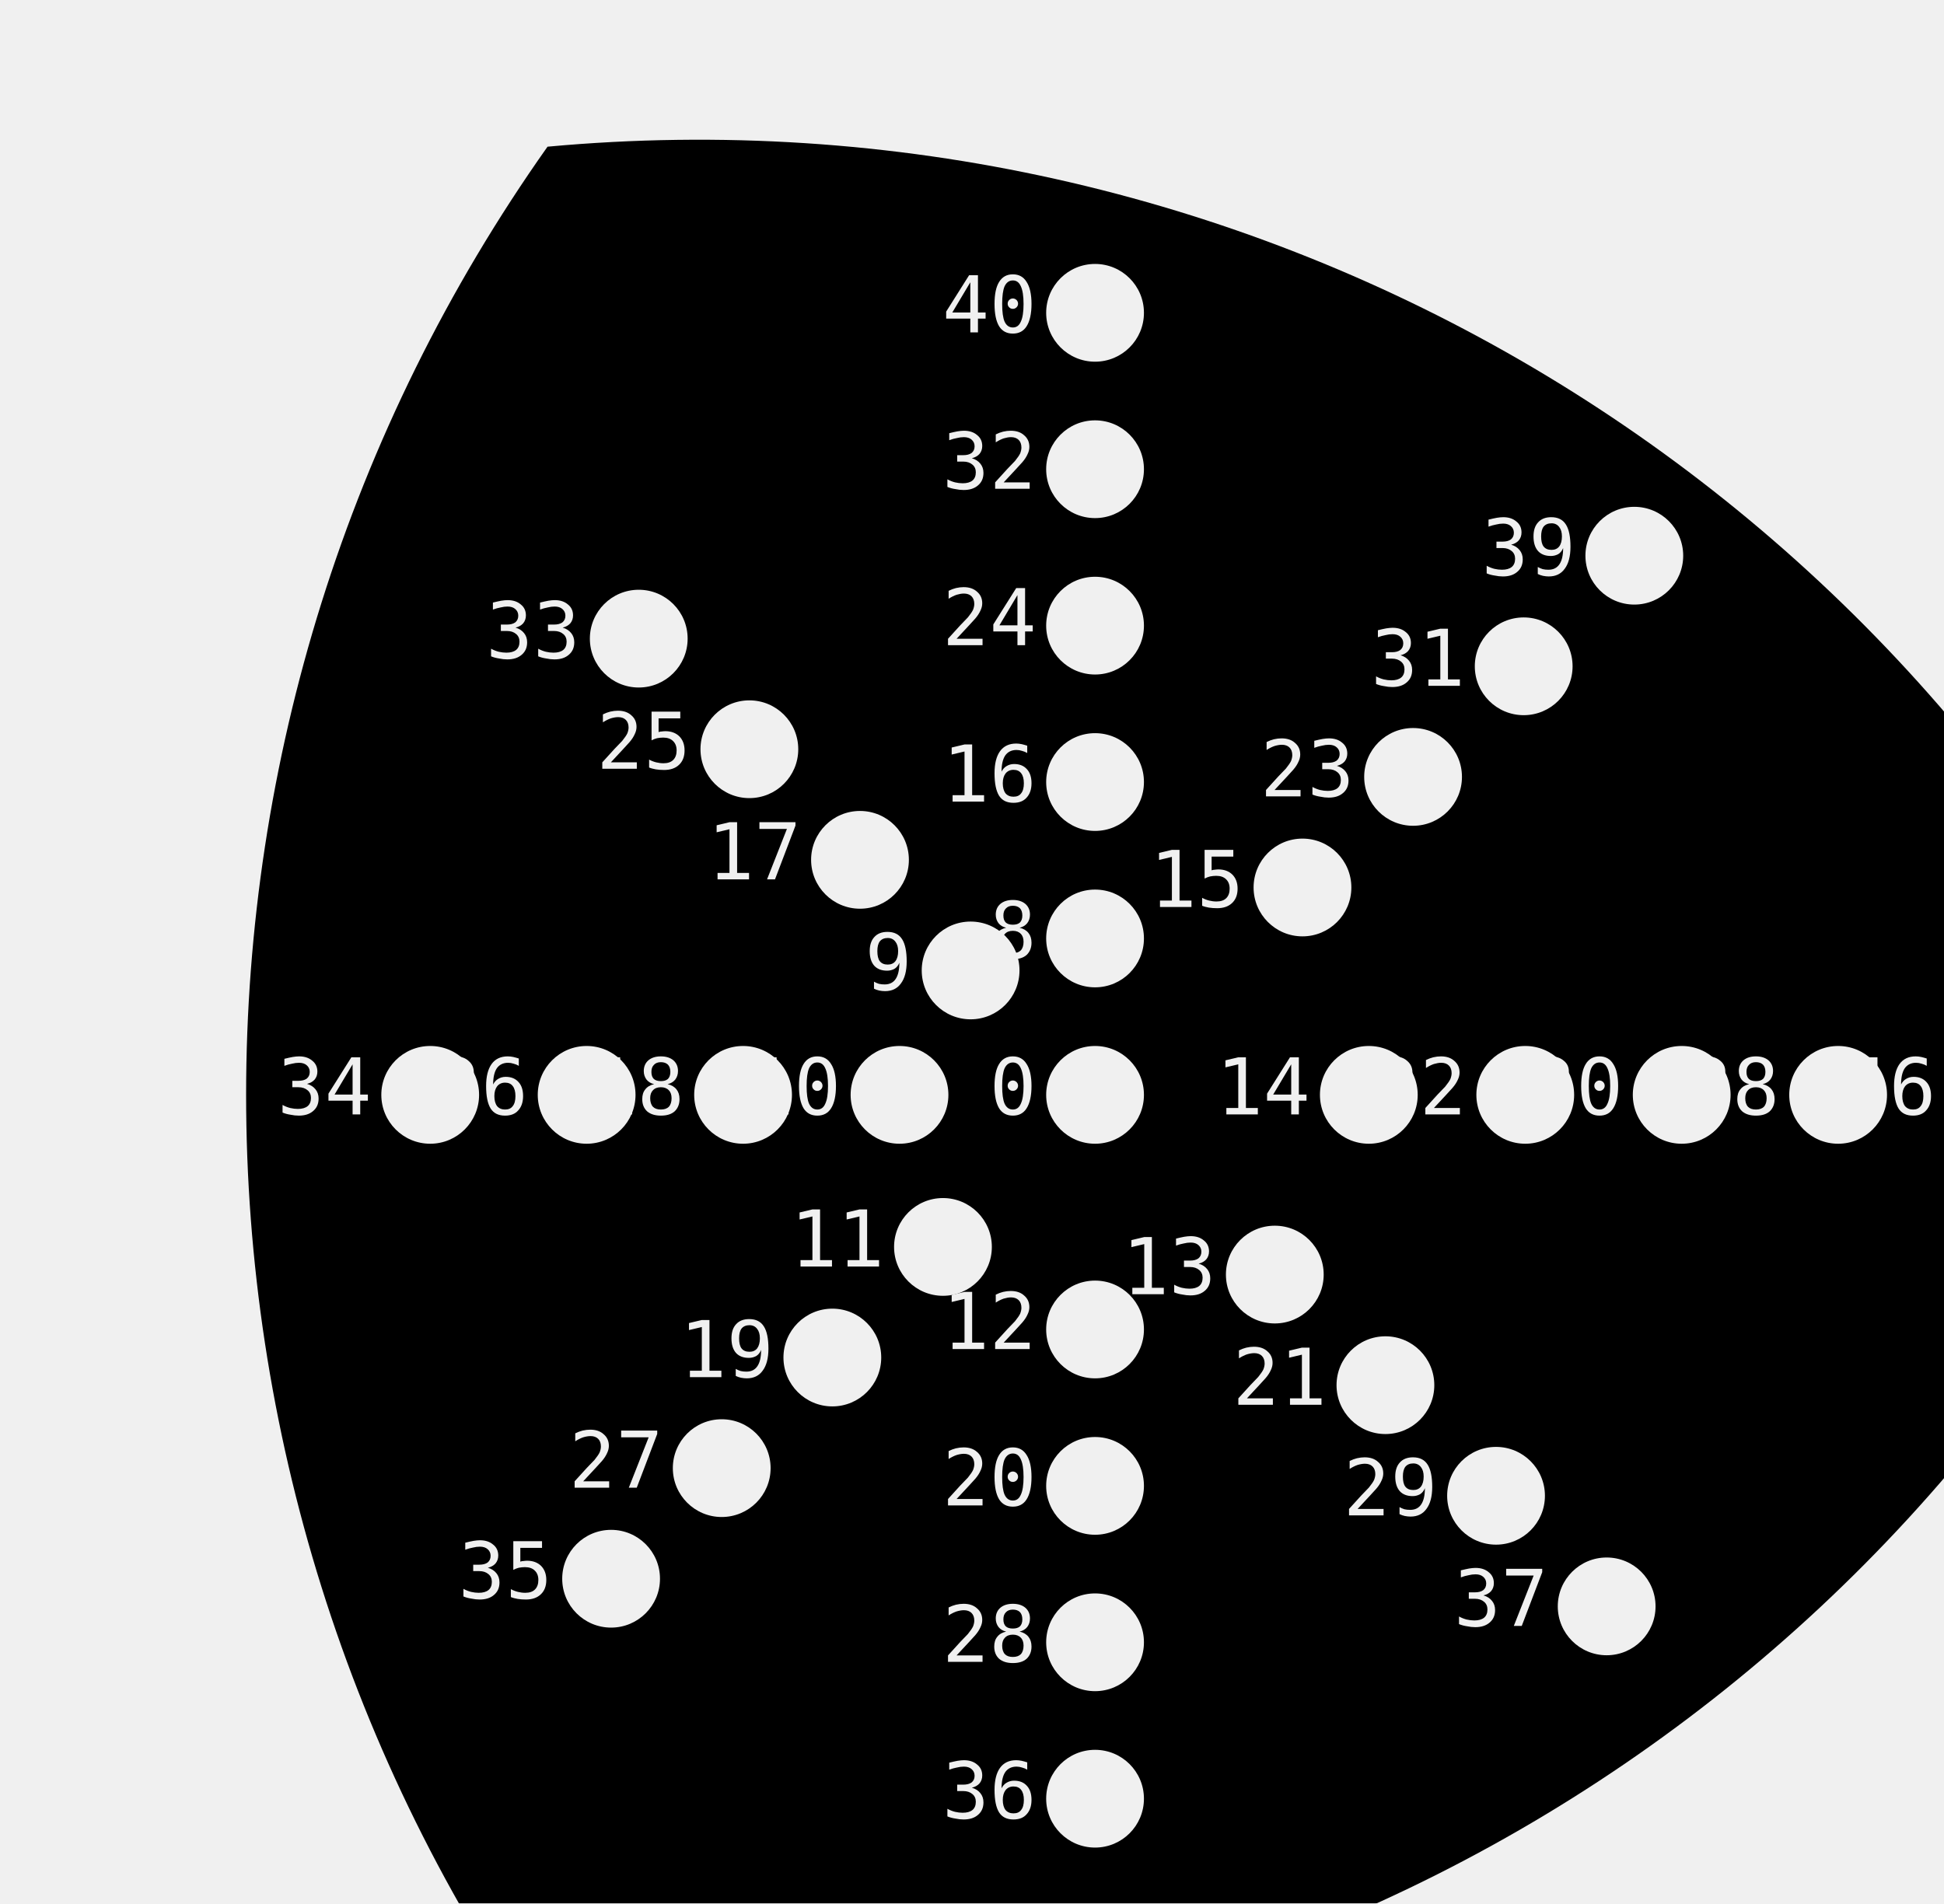
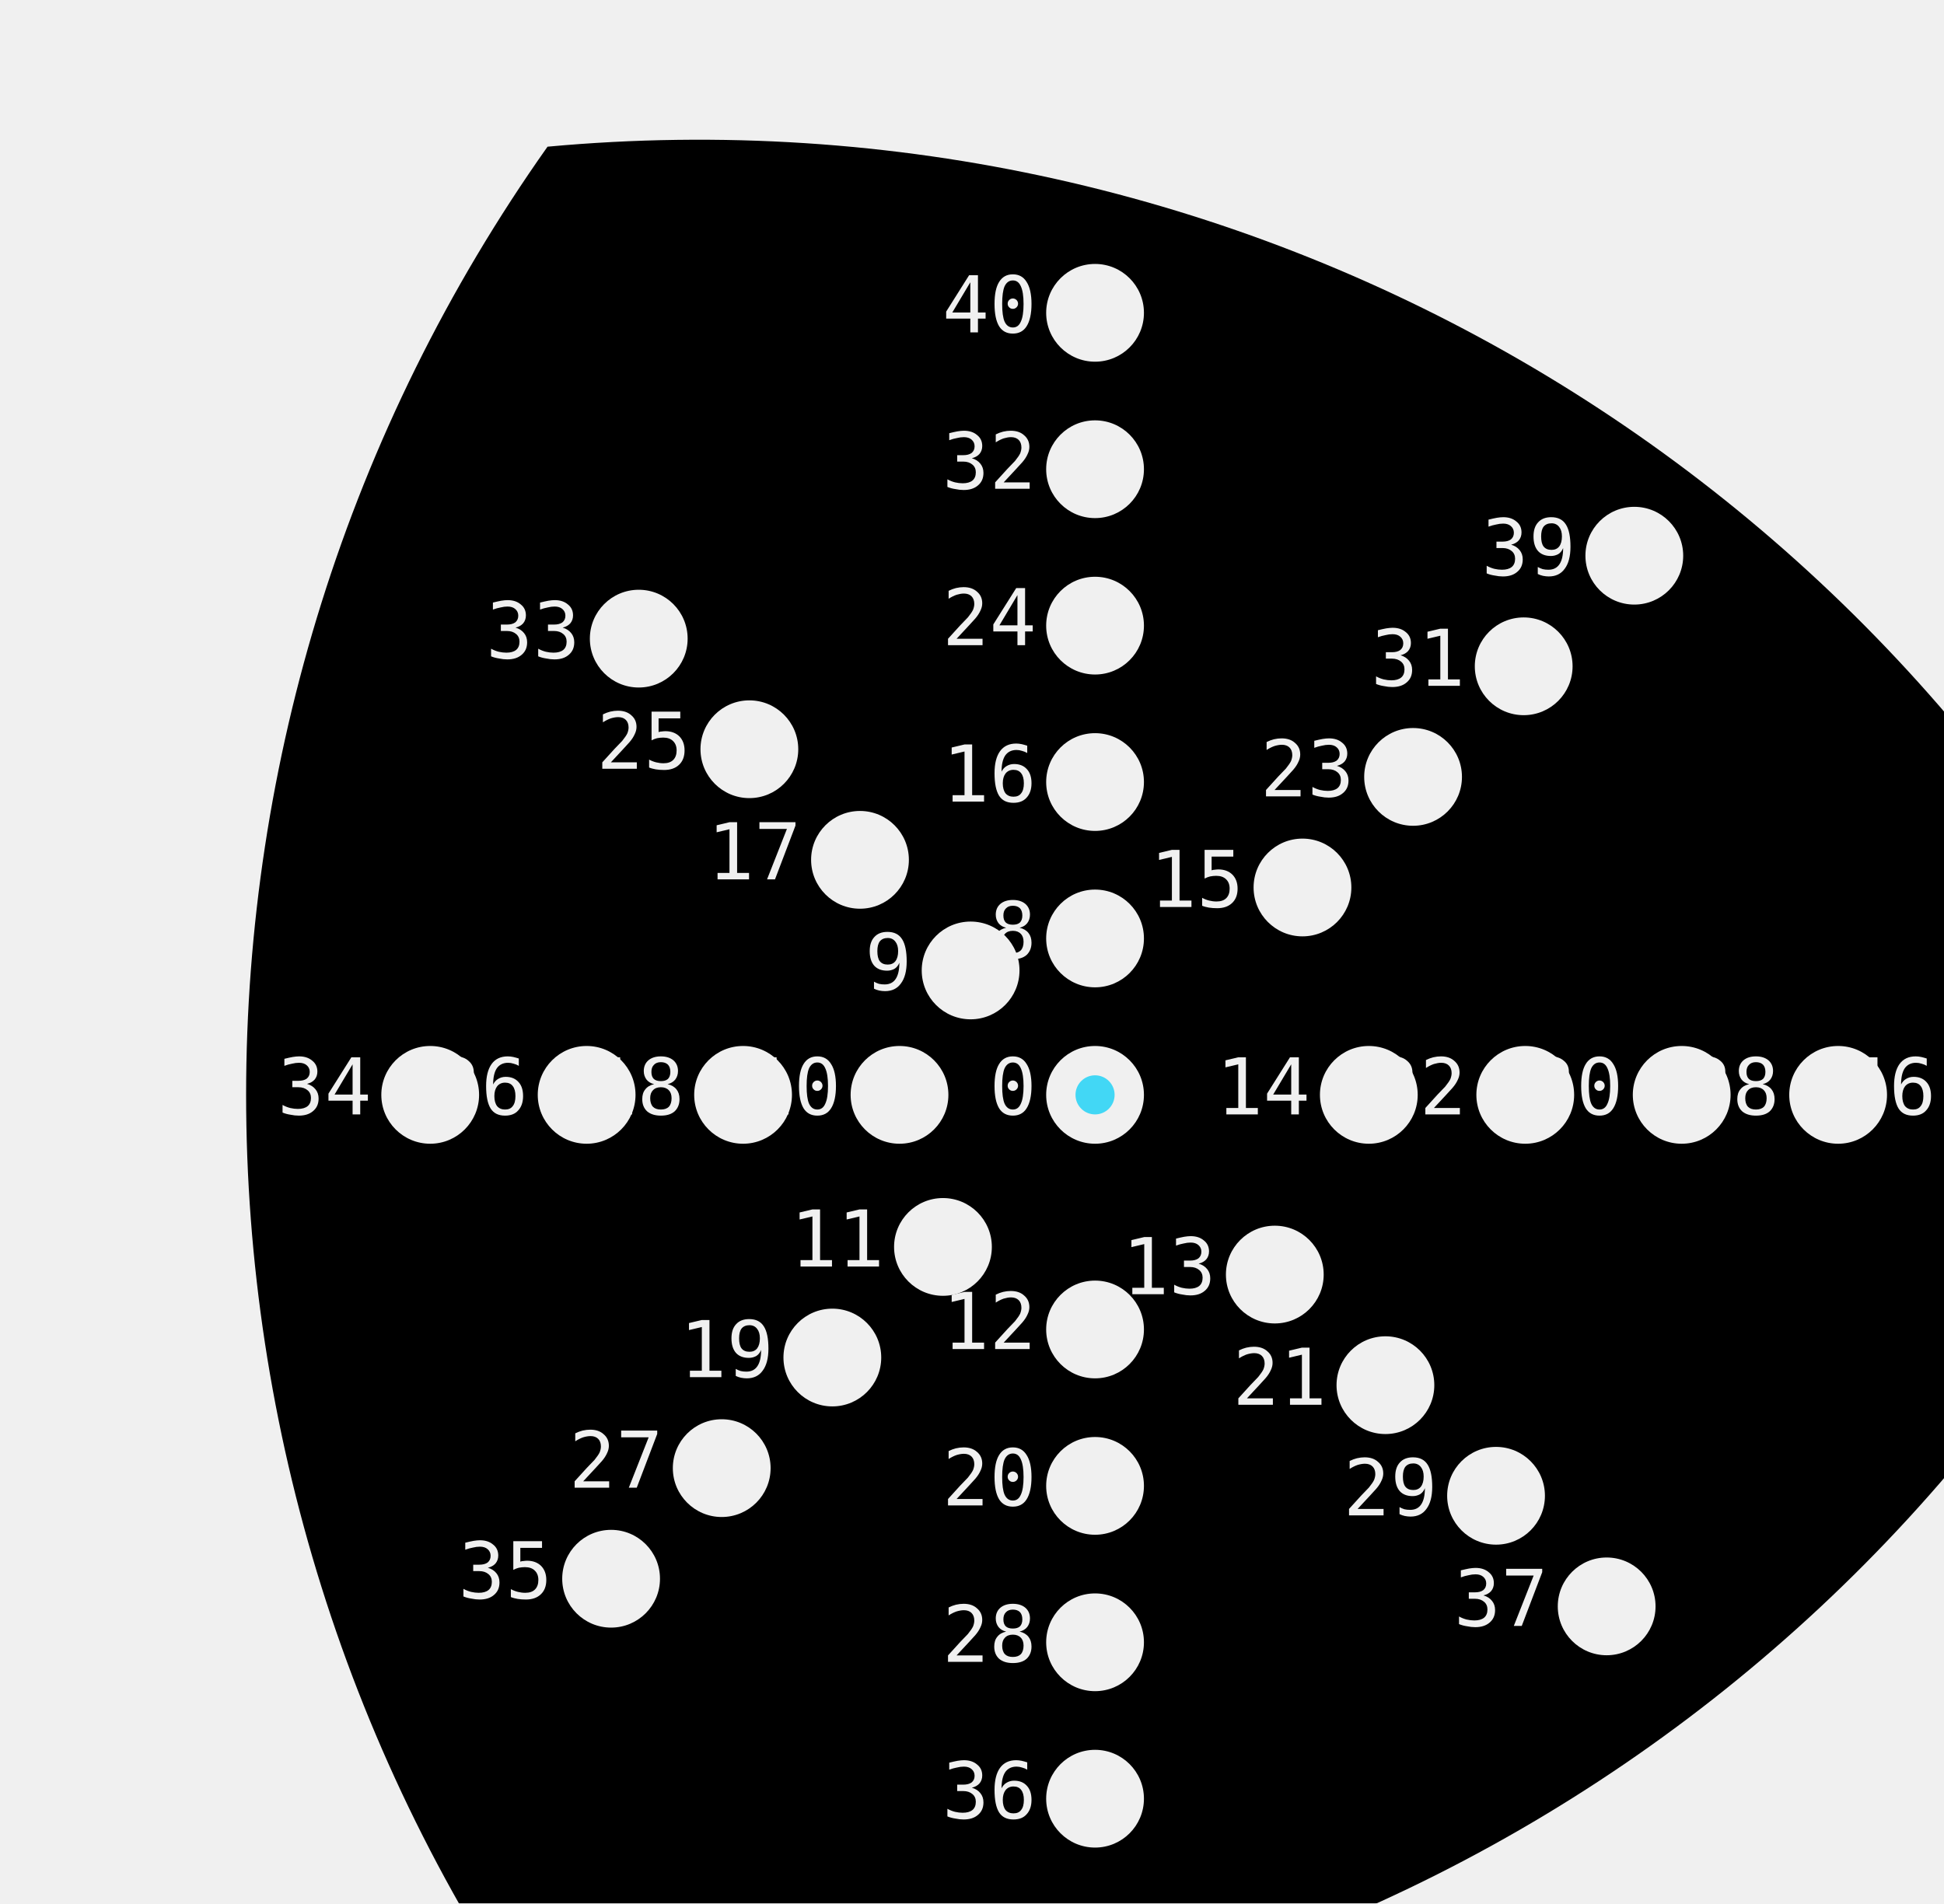
<svg xmlns="http://www.w3.org/2000/svg" xmlns:ns1="http://nathanfriend.io/inspiral">
  <g>
    <style>
      text {
        font-family: monospace;
        font-size: 4px;
      }
    </style>
    <mask id="holes">
      <rect width="100%" height="100%" fill="white" />
      <circle cx="56" cy="56" r="2.5" ns1:hole-name="0" ns1:hole-text-position-angle="0" ns1:hole-text-rotation-angle="0" />
      <text x="53" y="57" text-anchor="end">0</text>
      <circle cx="56" cy="48" r="2.5" ns1:hole-name="8" ns1:hole-text-position-angle="2.3415926535897933" ns1:hole-text-rotation-angle="-0.7" />
      <text x="53" y="49" text-anchor="end">8</text>
      <circle cx="56" cy="40" r="2.5" ns1:hole-name="16" ns1:hole-text-position-angle="2.741592653589793" ns1:hole-text-rotation-angle="0" />
      <text x="53" y="41" text-anchor="end">16</text>
      <circle cx="56" cy="32" r="2.5" ns1:hole-name="24" ns1:hole-text-position-angle="3.141592653589793" ns1:hole-text-rotation-angle="0" />
      <text x="53" y="33" text-anchor="end">24</text>
      <circle cx="56" cy="24" r="2.5" ns1:hole-name="32" ns1:hole-text-position-angle="3.141592653589793" ns1:hole-text-rotation-angle="0" />
      <text x="53" y="25" text-anchor="end">32</text>
      <circle cx="56" cy="16" r="2.5" ns1:hole-name="40" ns1:hole-text-position-angle="3.141592653589793" ns1:hole-text-rotation-angle="0" />
      <text x="53" y="17" text-anchor="end">40</text>
      <circle cx="49.636" cy="49.636" r="2.5" ns1:hole-name="9" ns1:hole-text-position-angle="3.1269908169872416" ns1:hole-text-rotation-angle="-1.4853981633974482" />
      <text x="46.636" y="50.636" text-anchor="end">9</text>
      <circle cx="43.979" cy="43.979" r="2.5" ns1:hole-name="17" ns1:hole-text-position-angle="3.5269908169872415" ns1:hole-text-rotation-angle="-0.7853981633974483" />
      <text x="40.979" y="44.979" text-anchor="end">17</text>
      <circle cx="38.322" cy="38.322" r="2.5" ns1:hole-name="25" ns1:hole-text-position-angle="3.9269908169872414" ns1:hole-text-rotation-angle="-0.7853981633974483" />
      <text x="35.322" y="39.322" text-anchor="end">25</text>
      <circle cx="32.665" cy="32.665" r="2.5" ns1:hole-name="33" ns1:hole-text-position-angle="3.9269908169872414" ns1:hole-text-rotation-angle="-0.7853981633974483" />
      <text x="29.665" y="33.665" text-anchor="end">33</text>
      <circle cx="46" cy="56" r="2.5" ns1:hole-name="10" ns1:hole-text-position-angle="4.312388980384689" ns1:hole-text-rotation-angle="-1.5707963267948966" />
      <text x="43" y="57" text-anchor="end">10</text>
      <circle cx="38" cy="56" r="2.5" ns1:hole-name="18" ns1:hole-text-position-angle="4.71238898038469" ns1:hole-text-rotation-angle="-1.5707963267948966" />
      <text x="35" y="57" text-anchor="end">18</text>
      <circle cx="30" cy="56" r="2.5" ns1:hole-name="26" ns1:hole-text-position-angle="4.71238898038469" ns1:hole-text-rotation-angle="-1.5707963267948966" />
      <text x="27" y="57" text-anchor="end">26</text>
      <circle cx="22" cy="56" r="2.5" ns1:hole-name="34" ns1:hole-text-position-angle="4.71238898038469" ns1:hole-text-rotation-angle="-1.5707963267948966" />
      <text x="19" y="57" text-anchor="end">34</text>
      <circle cx="48.222" cy="63.778" r="2.5" ns1:hole-name="11" ns1:hole-text-position-angle="4.997787143782138" ns1:hole-text-rotation-angle="-2.356194490192345" />
      <text x="45.222" y="64.778" text-anchor="end">11</text>
      <circle cx="42.565" cy="69.435" r="2.5" ns1:hole-name="19" ns1:hole-text-position-angle="5.497787143782138" ns1:hole-text-rotation-angle="-2.356194490192345" />
      <text x="39.565" y="70.435" text-anchor="end">19</text>
      <circle cx="36.908" cy="75.092" r="2.5" ns1:hole-name="27" ns1:hole-text-position-angle="5.497787143782138" ns1:hole-text-rotation-angle="-2.356194490192345" />
      <text x="33.908" y="76.092" text-anchor="end">27</text>
      <circle cx="31.251" cy="80.749" r="2.5" ns1:hole-name="35" ns1:hole-text-position-angle="5.497787143782138" ns1:hole-text-rotation-angle="-2.356194490192345" />
      <text x="28.251" y="81.749" text-anchor="end">35</text>
      <circle cx="56" cy="68" r="2.5" ns1:hole-name="12" ns1:hole-text-position-angle="6.083185307179586" ns1:hole-text-rotation-angle="-3.141592653589793" />
      <text x="53" y="69" text-anchor="end">12</text>
      <circle cx="56" cy="76" r="2.5" ns1:hole-name="20" ns1:hole-text-position-angle="6.283185307179586" ns1:hole-text-rotation-angle="-3.141592653589793" />
      <text x="53" y="77" text-anchor="end">20</text>
      <circle cx="56" cy="84" r="2.5" ns1:hole-name="28" ns1:hole-text-position-angle="6.283185307179586" ns1:hole-text-rotation-angle="-3.141592653589793" />
      <text x="53" y="85" text-anchor="end">28</text>
      <circle cx="56" cy="92" r="2.5" ns1:hole-name="36" ns1:hole-text-position-angle="6.283185307179586" ns1:hole-text-rotation-angle="-3.141592653589793" />
      <text x="53" y="93" text-anchor="end">36</text>
      <circle cx="65.192" cy="65.192" r="2.5" ns1:hole-name="13" ns1:hole-text-position-angle="6.668583470577034" ns1:hole-text-rotation-angle="-3.9269908169872414" />
      <text x="62.192" y="66.192" text-anchor="end">13</text>
      <circle cx="70.849" cy="70.849" r="2.5" ns1:hole-name="21" ns1:hole-text-position-angle="7.0685834705770345" ns1:hole-text-rotation-angle="-3.9269908169872414" />
      <text x="67.849" y="71.849" text-anchor="end">21</text>
      <circle cx="76.506" cy="76.506" r="2.5" ns1:hole-name="29" ns1:hole-text-position-angle="7.0685834705770345" ns1:hole-text-rotation-angle="-3.9269908169872414" />
      <text x="73.506" y="77.506" text-anchor="end">29</text>
      <circle cx="82.163" cy="82.163" r="2.5" ns1:hole-name="37" ns1:hole-text-position-angle="7.0685834705770345" ns1:hole-text-rotation-angle="-3.9269908169872414" />
      <text x="79.163" y="83.163" text-anchor="end">37</text>
      <circle cx="70" cy="56" r="2.5" ns1:hole-name="14" ns1:hole-text-position-angle="7.653981633974483" ns1:hole-text-rotation-angle="-4.71238898038469" />
      <text x="67" y="57" text-anchor="end">14</text>
      <circle cx="78" cy="56" r="2.5" ns1:hole-name="22" ns1:hole-text-position-angle="7.853981633974483" ns1:hole-text-rotation-angle="-4.71238898038469" />
      <text x="75" y="57" text-anchor="end">22</text>
      <circle cx="86" cy="56" r="2.5" ns1:hole-name="30" ns1:hole-text-position-angle="7.853981633974483" ns1:hole-text-rotation-angle="-4.71238898038469" />
      <text x="83" y="57" text-anchor="end">30</text>
      <circle cx="94" cy="56" r="2.5" ns1:hole-name="38" ns1:hole-text-position-angle="7.853981633974483" ns1:hole-text-rotation-angle="-4.71238898038469" />
      <text x="91" y="57" text-anchor="end">38</text>
      <circle cx="102" cy="56" r="2.5" ns1:hole-name="46" ns1:hole-text-position-angle="7.853981633974483" ns1:hole-text-rotation-angle="-4.71238898038469" />
      <text x="99" y="57" text-anchor="end">46</text>
      <circle cx="66.607" cy="45.393" r="2.5" ns1:hole-name="15" ns1:hole-text-position-angle="8.439379797371931" ns1:hole-text-rotation-angle="-5.497787143782138" />
      <text x="63.607" y="46.393" text-anchor="end">15</text>
      <circle cx="72.263" cy="39.737" r="2.5" ns1:hole-name="23" ns1:hole-text-position-angle="8.63937979737193" ns1:hole-text-rotation-angle="-5.497787143782138" />
      <text x="69.263" y="40.737" text-anchor="end">23</text>
      <circle cx="77.92" cy="34.08" r="2.5" ns1:hole-name="31" ns1:hole-text-position-angle="8.63937979737193" ns1:hole-text-rotation-angle="-5.497787143782138" />
      <text x="74.92" y="35.08" text-anchor="end">31</text>
      <circle cx="83.577" cy="28.423" r="2.5" ns1:hole-name="39" ns1:hole-text-position-angle="8.63937979737193" ns1:hole-text-rotation-angle="-5.497787143782138" />
      <text x="80.577" y="29.423" text-anchor="end">39</text>
    </mask>
    <path mask="url(#holes)" d="M 112 56              A 84 84 0 0 0 28 7.503              A 84 84 0 0 0 28 104.497              A 84 84 0 0 0 112 56              Z" />
+     <circle id="center-point" cx="56" cy="56" r="1" fill="#42d7f5" />
  </g>
</svg>
